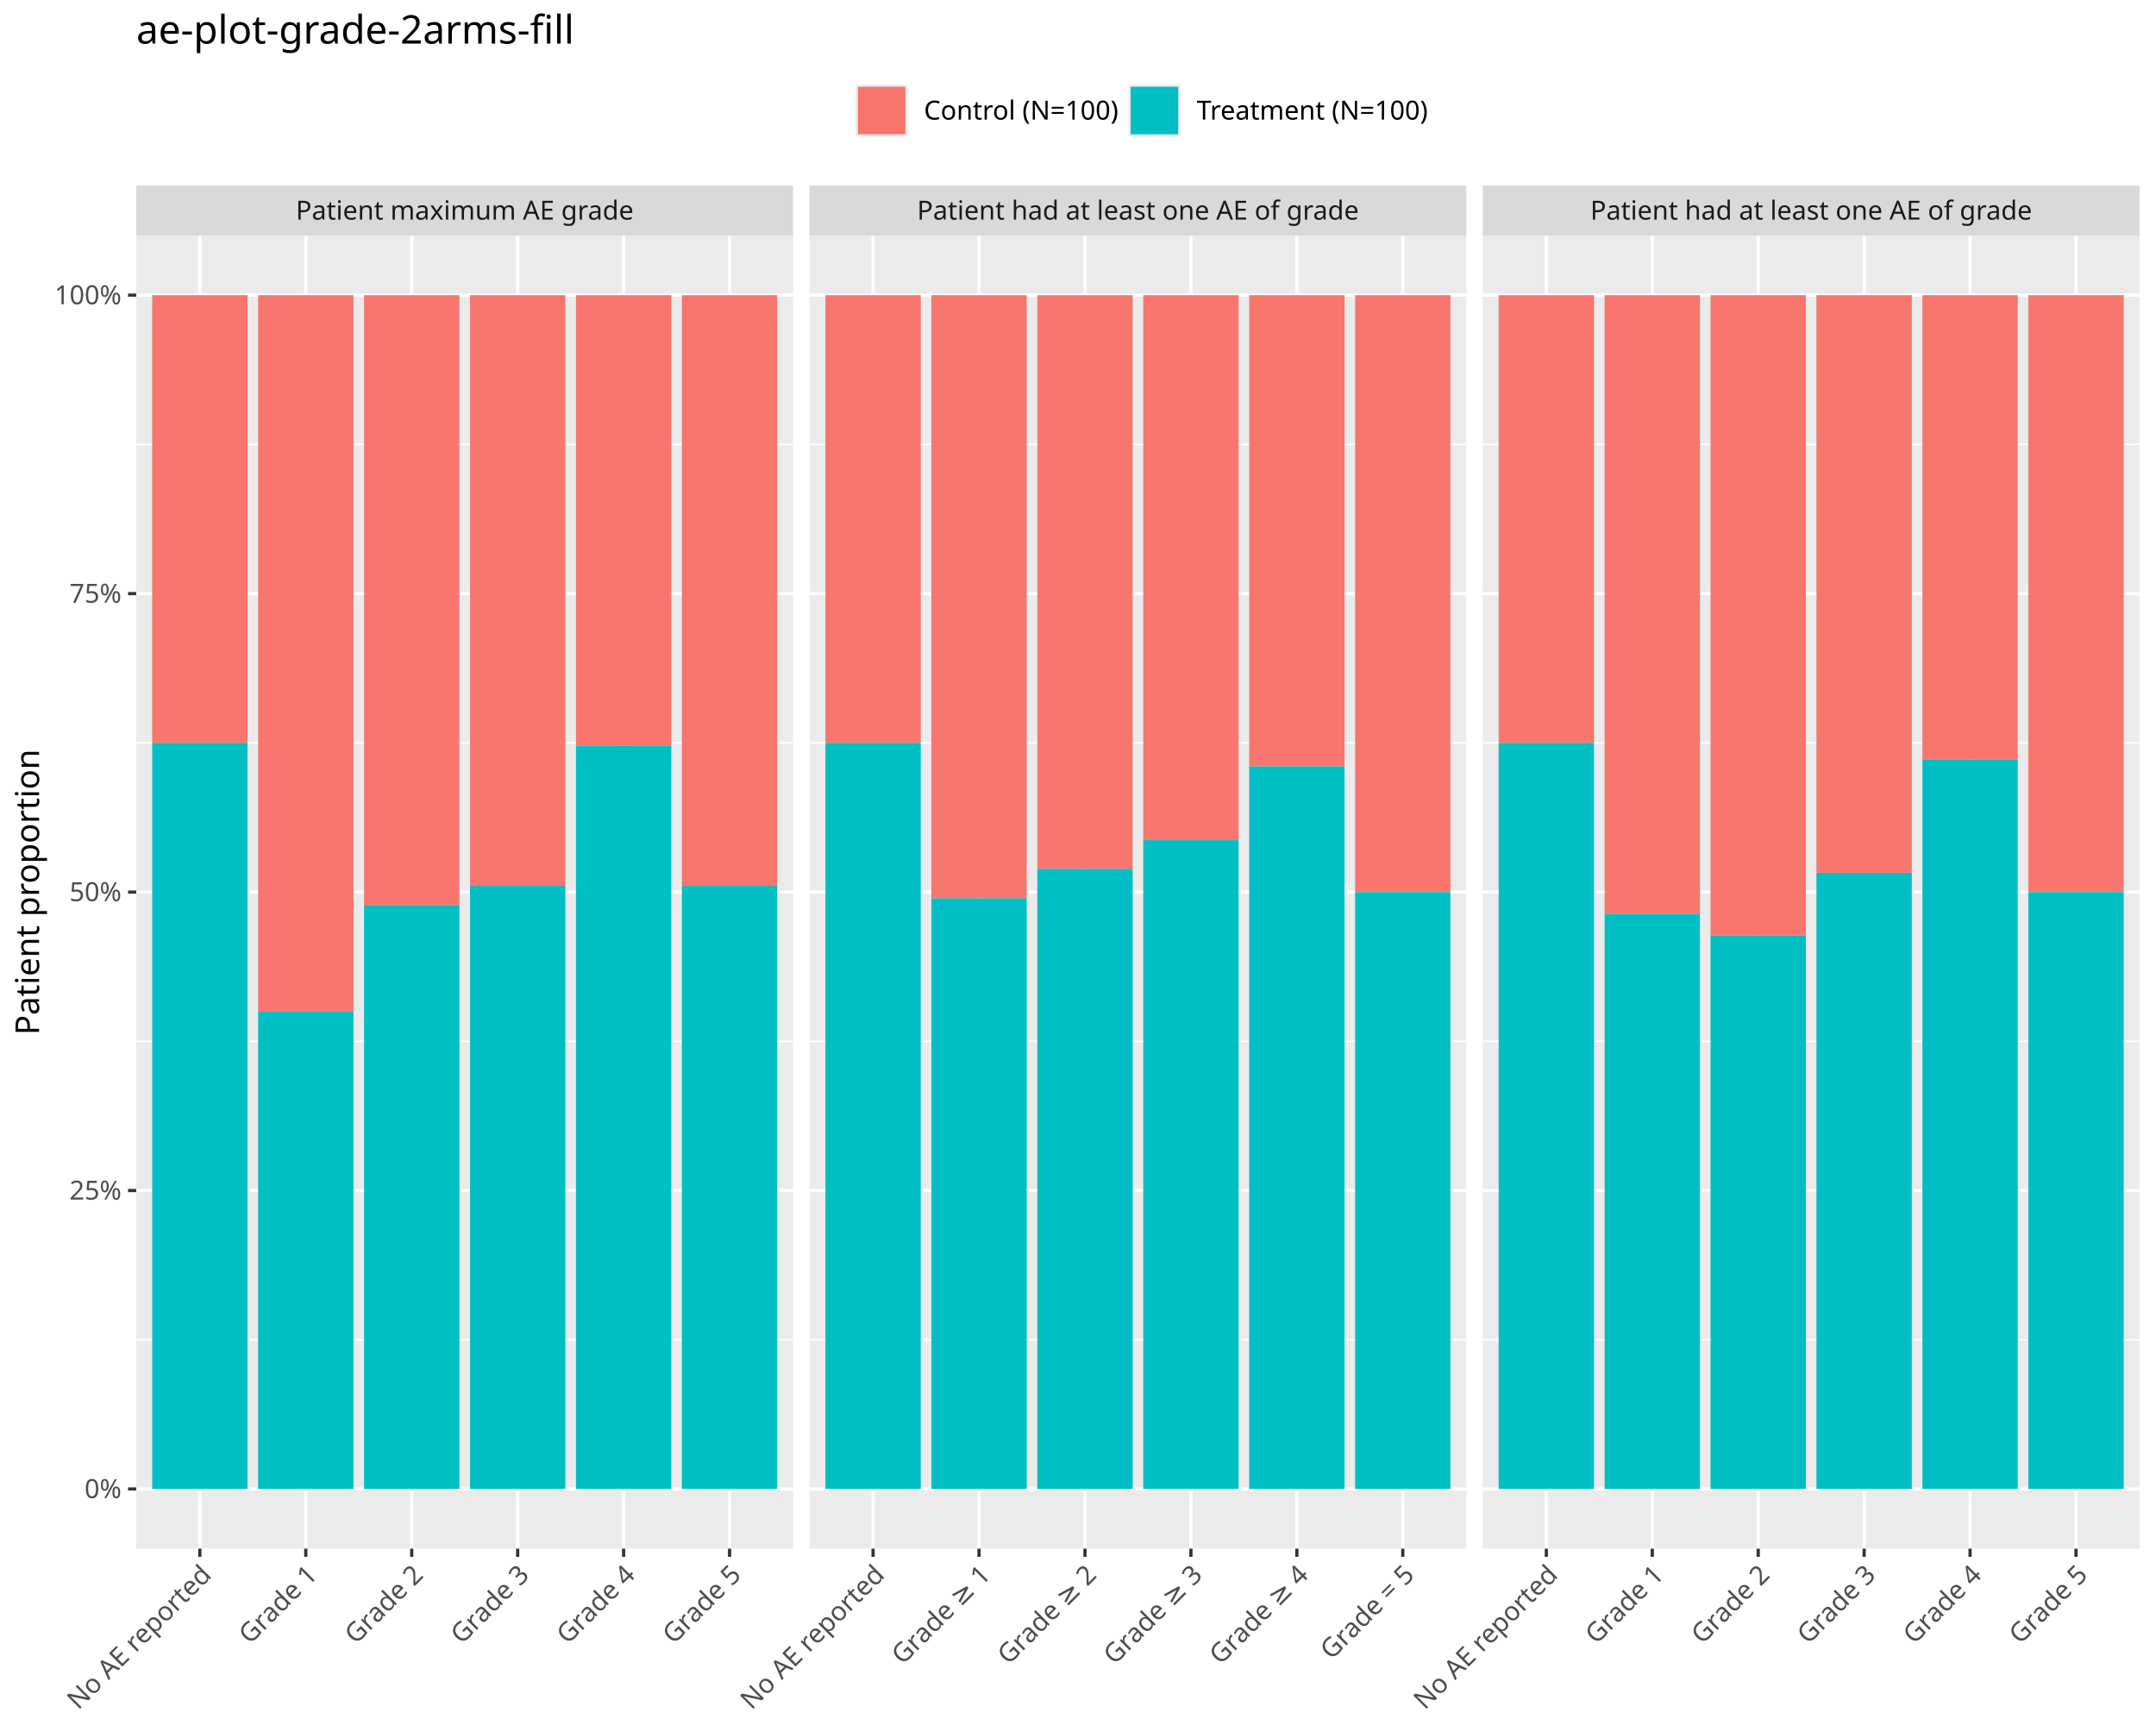
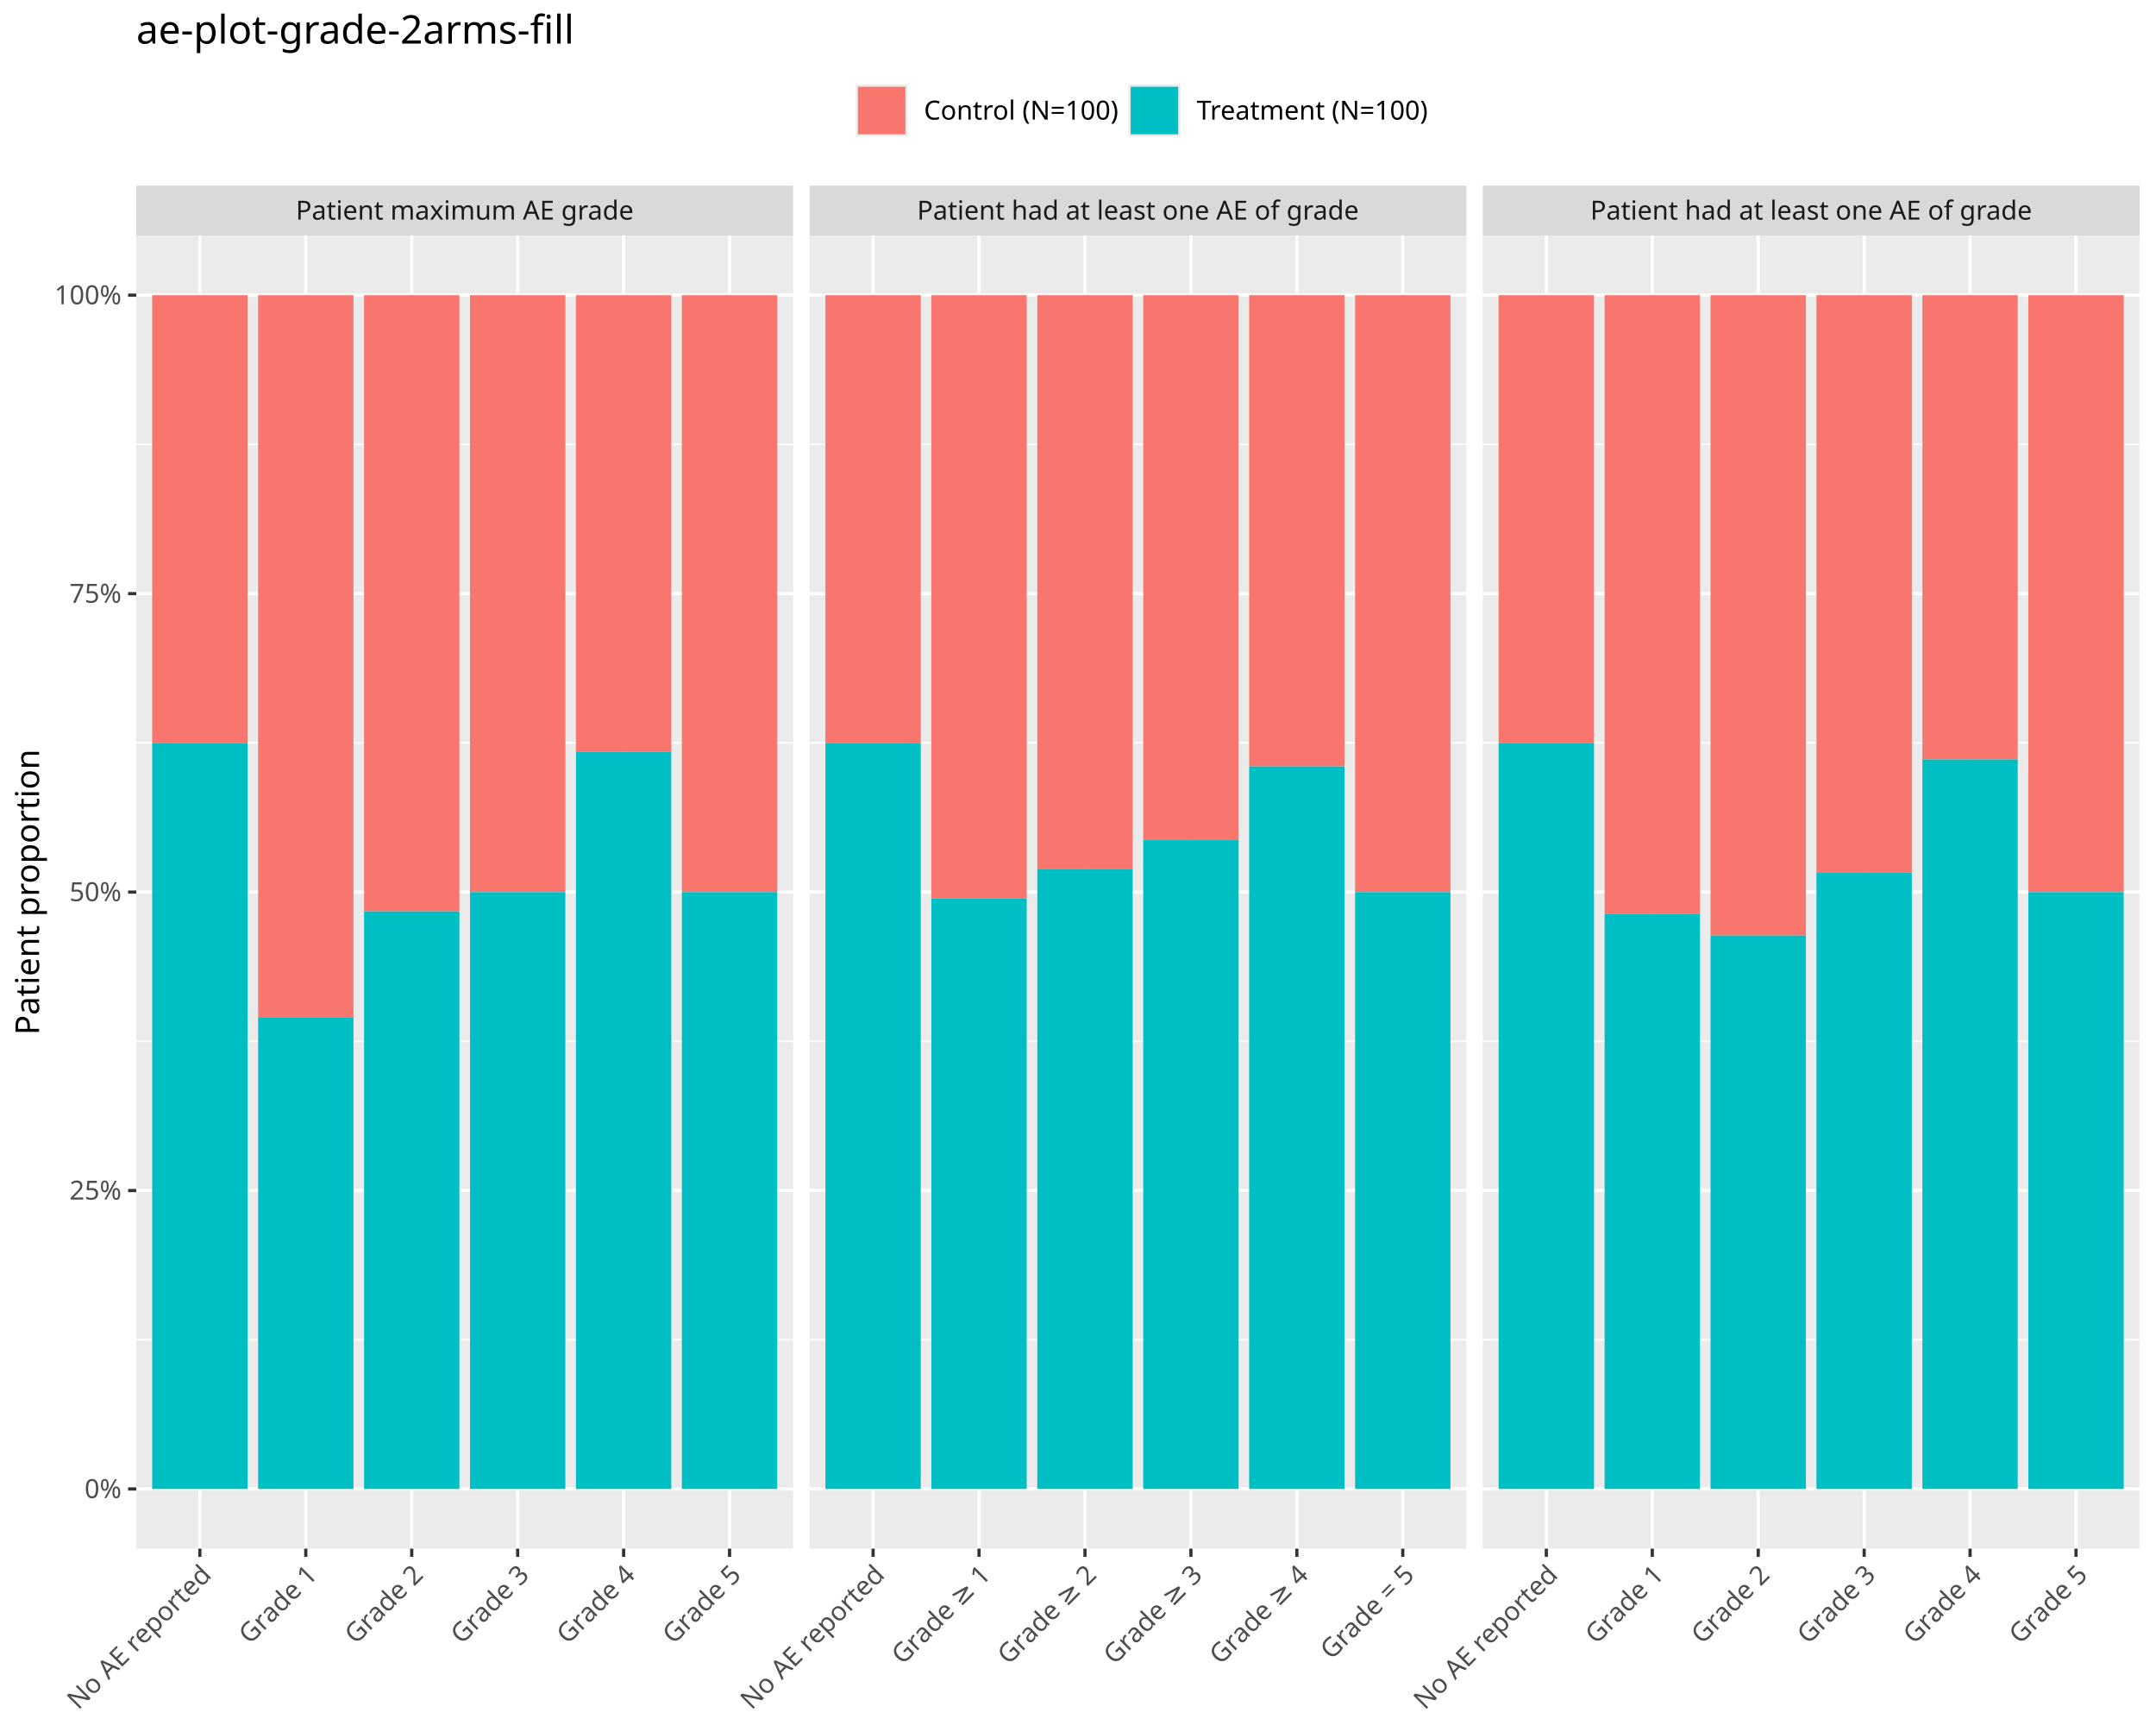
<svg xmlns="http://www.w3.org/2000/svg" class="svglite" data-engine-version="2.0" width="720.00pt" height="576.00pt" viewBox="0 0 720.00 576.00">
  <defs>
    <style type="text/css">
    .svglite line, .svglite polyline, .svglite polygon, .svglite path, .svglite rect, .svglite circle {
      fill: none;
      stroke: #000000;
      stroke-linecap: round;
      stroke-linejoin: round;
      stroke-miterlimit: 10.00;
    }
  </style>
  </defs>
  <rect width="100%" height="100%" style="stroke: none; fill: #FFFFFF;" />
  <defs>
    <clipPath id="cpMC4wMHw3MjAuMDB8MC4wMHw1NzYuMDA=">
      <rect x="0.00" y="0.00" width="720.00" height="576.00" />
    </clipPath>
  </defs>
  <g clip-path="url(#cpMC4wMHw3MjAuMDB8MC4wMHw1NzYuMDA=)">
    <rect x="0" y="0.00" width="720.00" height="576.00" style="stroke-width: 1.07; stroke: #FFFFFF; fill: #FFFFFF;" />
  </g>
  <defs>
    <clipPath id="cpNDUuNTF8MjY0Ljg2fDc4LjYzfDUxNy4xMg==">
      <rect x="45.51" y="78.63" width="219.35" height="438.49" />
    </clipPath>
  </defs>
  <g clip-path="url(#cpNDUuNTF8MjY0Ljg2fDc4LjYzfDUxNy4xMg==)">
    <rect x="45.51" y="78.63" width="219.35" height="438.49" style="stroke-width: 1.07; stroke: none; fill: #EBEBEB;" />
    <polyline points="45.51,447.36 264.86,447.36 " style="stroke-width: 0.53; stroke: #FFFFFF; stroke-linecap: butt;" />
    <polyline points="45.51,347.70 264.86,347.70 " style="stroke-width: 0.53; stroke: #FFFFFF; stroke-linecap: butt;" />
    <polyline points="45.51,248.05 264.86,248.05 " style="stroke-width: 0.53; stroke: #FFFFFF; stroke-linecap: butt;" />
    <polyline points="45.51,148.39 264.86,148.39 " style="stroke-width: 0.53; stroke: #FFFFFF; stroke-linecap: butt;" />
    <polyline points="45.51,497.19 264.86,497.19 " style="stroke-width: 1.07; stroke: #FFFFFF; stroke-linecap: butt;" />
    <polyline points="45.51,397.53 264.86,397.53 " style="stroke-width: 1.07; stroke: #FFFFFF; stroke-linecap: butt;" />
    <polyline points="45.51,297.88 264.86,297.88 " style="stroke-width: 1.07; stroke: #FFFFFF; stroke-linecap: butt;" />
    <polyline points="45.51,198.22 264.86,198.22 " style="stroke-width: 1.07; stroke: #FFFFFF; stroke-linecap: butt;" />
    <polyline points="45.51,98.56 264.86,98.56 " style="stroke-width: 1.07; stroke: #FFFFFF; stroke-linecap: butt;" />
    <polyline points="66.74,517.12 66.74,78.63 " style="stroke-width: 1.07; stroke: #FFFFFF; stroke-linecap: butt;" />
    <polyline points="102.12,517.12 102.12,78.63 " style="stroke-width: 1.07; stroke: #FFFFFF; stroke-linecap: butt;" />
    <polyline points="137.50,517.12 137.50,78.63 " style="stroke-width: 1.07; stroke: #FFFFFF; stroke-linecap: butt;" />
    <polyline points="172.88,517.12 172.88,78.63 " style="stroke-width: 1.07; stroke: #FFFFFF; stroke-linecap: butt;" />
    <polyline points="208.26,517.12 208.26,78.63 " style="stroke-width: 1.07; stroke: #FFFFFF; stroke-linecap: butt;" />
    <polyline points="243.64,517.12 243.64,78.63 " style="stroke-width: 1.07; stroke: #FFFFFF; stroke-linecap: butt;" />
    <rect x="50.82" y="98.56" width="31.84" height="149.48" style="stroke-width: 1.07; stroke: none; stroke-linecap: butt; stroke-linejoin: miter; fill: #F8766D;" />
    <rect x="50.82" y="248.05" width="31.84" height="249.14" style="stroke-width: 1.07; stroke: none; stroke-linecap: butt; stroke-linejoin: miter; fill: #00BFC4;" />
-     <rect x="86.20" y="98.56" width="31.84" height="239.29" style="stroke-width: 1.07; stroke: none; stroke-linecap: butt; stroke-linejoin: miter; fill: #F8766D;" />
-     <rect x="86.20" y="337.85" width="31.84" height="159.34" style="stroke-width: 1.07; stroke: none; stroke-linecap: butt; stroke-linejoin: miter; fill: #00BFC4;" />
-     <rect x="121.58" y="98.56" width="31.84" height="203.67" style="stroke-width: 1.07; stroke: none; stroke-linecap: butt; stroke-linejoin: miter; fill: #F8766D;" />
-     <rect x="121.58" y="302.23" width="31.84" height="194.96" style="stroke-width: 1.07; stroke: none; stroke-linecap: butt; stroke-linejoin: miter; fill: #00BFC4;" />
-     <rect x="156.96" y="98.56" width="31.84" height="197.24" style="stroke-width: 1.07; stroke: none; stroke-linecap: butt; stroke-linejoin: miter; fill: #F8766D;" />
-     <rect x="156.96" y="295.80" width="31.84" height="201.39" style="stroke-width: 1.07; stroke: none; stroke-linecap: butt; stroke-linejoin: miter; fill: #00BFC4;" />
-     <rect x="192.34" y="98.56" width="31.84" height="150.46" style="stroke-width: 1.07; stroke: none; stroke-linecap: butt; stroke-linejoin: miter; fill: #F8766D;" />
-     <rect x="192.34" y="249.02" width="31.84" height="248.17" style="stroke-width: 1.07; stroke: none; stroke-linecap: butt; stroke-linejoin: miter; fill: #00BFC4;" />
-     <rect x="227.71" y="98.56" width="31.84" height="197.24" style="stroke-width: 1.07; stroke: none; stroke-linecap: butt; stroke-linejoin: miter; fill: #F8766D;" />
-     <rect x="227.71" y="295.80" width="31.84" height="201.39" style="stroke-width: 1.07; stroke: none; stroke-linecap: butt; stroke-linejoin: miter; fill: #00BFC4;" />
+     <rect x="86.20" y="98.56" width="31.84" height="241.27" style="stroke-width: 1.07; stroke: none; stroke-linecap: butt; stroke-linejoin: miter; fill: #F8766D;" />
+     <rect x="86.20" y="339.84" width="31.84" height="157.35" style="stroke-width: 1.07; stroke: none; stroke-linecap: butt; stroke-linejoin: miter; fill: #00BFC4;" />
+     <rect x="121.58" y="98.56" width="31.84" height="205.74" style="stroke-width: 1.07; stroke: none; stroke-linecap: butt; stroke-linejoin: miter; fill: #F8766D;" />
+     <rect x="121.58" y="304.31" width="31.84" height="192.88" style="stroke-width: 1.07; stroke: none; stroke-linecap: butt; stroke-linejoin: miter; fill: #00BFC4;" />
+     <rect x="156.96" y="98.56" width="31.84" height="199.31" style="stroke-width: 1.07; stroke: none; stroke-linecap: butt; stroke-linejoin: miter; fill: #F8766D;" />
+     <rect x="156.96" y="297.88" width="31.84" height="199.31" style="stroke-width: 1.07; stroke: none; stroke-linecap: butt; stroke-linejoin: miter; fill: #00BFC4;" />
+     <rect x="192.34" y="98.56" width="31.84" height="152.42" style="stroke-width: 1.07; stroke: none; stroke-linecap: butt; stroke-linejoin: miter; fill: #F8766D;" />
+     <rect x="192.34" y="250.98" width="31.84" height="246.21" style="stroke-width: 1.07; stroke: none; stroke-linecap: butt; stroke-linejoin: miter; fill: #00BFC4;" />
+     <rect x="227.71" y="98.56" width="31.84" height="199.31" style="stroke-width: 1.07; stroke: none; stroke-linecap: butt; stroke-linejoin: miter; fill: #F8766D;" />
+     <rect x="227.71" y="297.88" width="31.84" height="199.31" style="stroke-width: 1.07; stroke: none; stroke-linecap: butt; stroke-linejoin: miter; fill: #00BFC4;" />
  </g>
  <g clip-path="url(#cpMC4wMHw3MjAuMDB8MC4wMHw1NzYuMDA=)">
</g>
  <defs>
    <clipPath id="cpMjcwLjM0fDQ4OS42OXw3OC42M3w1MTcuMTI=">
      <rect x="270.34" y="78.63" width="219.35" height="438.49" />
    </clipPath>
  </defs>
  <g clip-path="url(#cpMjcwLjM0fDQ4OS42OXw3OC42M3w1MTcuMTI=)">
    <rect x="270.34" y="78.63" width="219.35" height="438.49" style="stroke-width: 1.07; stroke: none; fill: #EBEBEB;" />
    <polyline points="270.34,447.36 489.69,447.36 " style="stroke-width: 0.53; stroke: #FFFFFF; stroke-linecap: butt;" />
    <polyline points="270.34,347.70 489.69,347.70 " style="stroke-width: 0.53; stroke: #FFFFFF; stroke-linecap: butt;" />
    <polyline points="270.34,248.05 489.69,248.05 " style="stroke-width: 0.53; stroke: #FFFFFF; stroke-linecap: butt;" />
    <polyline points="270.34,148.39 489.69,148.39 " style="stroke-width: 0.53; stroke: #FFFFFF; stroke-linecap: butt;" />
    <polyline points="270.34,497.19 489.69,497.19 " style="stroke-width: 1.07; stroke: #FFFFFF; stroke-linecap: butt;" />
    <polyline points="270.34,397.53 489.69,397.53 " style="stroke-width: 1.07; stroke: #FFFFFF; stroke-linecap: butt;" />
    <polyline points="270.34,297.88 489.69,297.88 " style="stroke-width: 1.07; stroke: #FFFFFF; stroke-linecap: butt;" />
    <polyline points="270.34,198.22 489.69,198.22 " style="stroke-width: 1.07; stroke: #FFFFFF; stroke-linecap: butt;" />
    <polyline points="270.34,98.56 489.69,98.56 " style="stroke-width: 1.07; stroke: #FFFFFF; stroke-linecap: butt;" />
    <polyline points="291.57,517.12 291.57,78.63 " style="stroke-width: 1.07; stroke: #FFFFFF; stroke-linecap: butt;" />
    <polyline points="326.95,517.12 326.95,78.63 " style="stroke-width: 1.07; stroke: #FFFFFF; stroke-linecap: butt;" />
    <polyline points="362.33,517.12 362.33,78.63 " style="stroke-width: 1.07; stroke: #FFFFFF; stroke-linecap: butt;" />
    <polyline points="397.71,517.12 397.71,78.63 " style="stroke-width: 1.07; stroke: #FFFFFF; stroke-linecap: butt;" />
    <polyline points="433.09,517.12 433.09,78.63 " style="stroke-width: 1.07; stroke: #FFFFFF; stroke-linecap: butt;" />
    <polyline points="468.46,517.12 468.46,78.63 " style="stroke-width: 1.07; stroke: #FFFFFF; stroke-linecap: butt;" />
    <rect x="275.65" y="98.56" width="31.84" height="149.48" style="stroke-width: 1.07; stroke: none; stroke-linecap: butt; stroke-linejoin: miter; fill: #F8766D;" />
    <rect x="275.65" y="248.05" width="31.84" height="249.14" style="stroke-width: 1.07; stroke: none; stroke-linecap: butt; stroke-linejoin: miter; fill: #00BFC4;" />
    <rect x="311.03" y="98.56" width="31.84" height="201.39" style="stroke-width: 1.07; stroke: none; stroke-linecap: butt; stroke-linejoin: miter; fill: #F8766D;" />
    <rect x="311.03" y="299.95" width="31.84" height="197.24" style="stroke-width: 1.07; stroke: none; stroke-linecap: butt; stroke-linejoin: miter; fill: #00BFC4;" />
    <rect x="346.41" y="98.56" width="31.84" height="191.55" style="stroke-width: 1.07; stroke: none; stroke-linecap: butt; stroke-linejoin: miter; fill: #F8766D;" />
    <rect x="346.41" y="290.11" width="31.84" height="207.08" style="stroke-width: 1.07; stroke: none; stroke-linecap: butt; stroke-linejoin: miter; fill: #00BFC4;" />
    <rect x="381.79" y="98.56" width="31.84" height="181.98" style="stroke-width: 1.07; stroke: none; stroke-linecap: butt; stroke-linejoin: miter; fill: #F8766D;" />
    <rect x="381.79" y="280.54" width="31.84" height="216.64" style="stroke-width: 1.07; stroke: none; stroke-linecap: butt; stroke-linejoin: miter; fill: #00BFC4;" />
    <rect x="417.16" y="98.56" width="31.84" height="157.35" style="stroke-width: 1.07; stroke: none; stroke-linecap: butt; stroke-linejoin: miter; fill: #F8766D;" />
    <rect x="417.16" y="255.92" width="31.84" height="241.27" style="stroke-width: 1.07; stroke: none; stroke-linecap: butt; stroke-linejoin: miter; fill: #00BFC4;" />
    <rect x="452.54" y="98.56" width="31.84" height="199.31" style="stroke-width: 1.07; stroke: none; stroke-linecap: butt; stroke-linejoin: miter; fill: #F8766D;" />
    <rect x="452.54" y="297.88" width="31.84" height="199.31" style="stroke-width: 1.07; stroke: none; stroke-linecap: butt; stroke-linejoin: miter; fill: #00BFC4;" />
  </g>
  <g clip-path="url(#cpMC4wMHw3MjAuMDB8MC4wMHw1NzYuMDA=)">
</g>
  <defs>
    <clipPath id="cpNDk1LjE3fDcxNC41Mnw3OC42M3w1MTcuMTI=">
      <rect x="495.17" y="78.63" width="219.35" height="438.49" />
    </clipPath>
  </defs>
  <g clip-path="url(#cpNDk1LjE3fDcxNC41Mnw3OC42M3w1MTcuMTI=)">
    <rect x="495.17" y="78.63" width="219.35" height="438.49" style="stroke-width: 1.07; stroke: none; fill: #EBEBEB;" />
    <polyline points="495.17,447.36 714.52,447.36 " style="stroke-width: 0.53; stroke: #FFFFFF; stroke-linecap: butt;" />
    <polyline points="495.17,347.70 714.52,347.70 " style="stroke-width: 0.53; stroke: #FFFFFF; stroke-linecap: butt;" />
    <polyline points="495.17,248.05 714.52,248.05 " style="stroke-width: 0.53; stroke: #FFFFFF; stroke-linecap: butt;" />
    <polyline points="495.17,148.39 714.52,148.39 " style="stroke-width: 0.53; stroke: #FFFFFF; stroke-linecap: butt;" />
    <polyline points="495.17,497.19 714.52,497.19 " style="stroke-width: 1.07; stroke: #FFFFFF; stroke-linecap: butt;" />
    <polyline points="495.17,397.53 714.52,397.53 " style="stroke-width: 1.07; stroke: #FFFFFF; stroke-linecap: butt;" />
    <polyline points="495.17,297.88 714.52,297.88 " style="stroke-width: 1.07; stroke: #FFFFFF; stroke-linecap: butt;" />
    <polyline points="495.17,198.22 714.52,198.22 " style="stroke-width: 1.07; stroke: #FFFFFF; stroke-linecap: butt;" />
    <polyline points="495.17,98.56 714.52,98.56 " style="stroke-width: 1.07; stroke: #FFFFFF; stroke-linecap: butt;" />
    <polyline points="516.40,517.12 516.40,78.63 " style="stroke-width: 1.07; stroke: #FFFFFF; stroke-linecap: butt;" />
    <polyline points="551.78,517.12 551.78,78.63 " style="stroke-width: 1.07; stroke: #FFFFFF; stroke-linecap: butt;" />
    <polyline points="587.16,517.12 587.16,78.63 " style="stroke-width: 1.07; stroke: #FFFFFF; stroke-linecap: butt;" />
    <polyline points="622.54,517.12 622.54,78.63 " style="stroke-width: 1.07; stroke: #FFFFFF; stroke-linecap: butt;" />
    <polyline points="657.91,517.12 657.91,78.63 " style="stroke-width: 1.07; stroke: #FFFFFF; stroke-linecap: butt;" />
    <polyline points="693.29,517.12 693.29,78.63 " style="stroke-width: 1.07; stroke: #FFFFFF; stroke-linecap: butt;" />
    <rect x="500.48" y="98.56" width="31.84" height="149.48" style="stroke-width: 1.07; stroke: none; stroke-linecap: butt; stroke-linejoin: miter; fill: #F8766D;" />
    <rect x="500.48" y="248.05" width="31.84" height="249.14" style="stroke-width: 1.07; stroke: none; stroke-linecap: butt; stroke-linejoin: miter; fill: #00BFC4;" />
    <rect x="535.86" y="98.56" width="31.84" height="206.61" style="stroke-width: 1.07; stroke: none; stroke-linecap: butt; stroke-linejoin: miter; fill: #F8766D;" />
    <rect x="535.86" y="305.17" width="31.84" height="192.02" style="stroke-width: 1.07; stroke: none; stroke-linecap: butt; stroke-linejoin: miter; fill: #00BFC4;" />
    <rect x="571.24" y="98.56" width="31.84" height="213.81" style="stroke-width: 1.07; stroke: none; stroke-linecap: butt; stroke-linejoin: miter; fill: #F8766D;" />
    <rect x="571.24" y="312.37" width="31.84" height="184.82" style="stroke-width: 1.07; stroke: none; stroke-linecap: butt; stroke-linejoin: miter; fill: #00BFC4;" />
    <rect x="606.61" y="98.56" width="31.84" height="192.88" style="stroke-width: 1.07; stroke: none; stroke-linecap: butt; stroke-linejoin: miter; fill: #F8766D;" />
    <rect x="606.61" y="291.45" width="31.84" height="205.74" style="stroke-width: 1.07; stroke: none; stroke-linecap: butt; stroke-linejoin: miter; fill: #00BFC4;" />
    <rect x="641.99" y="98.56" width="31.84" height="155.02" style="stroke-width: 1.07; stroke: none; stroke-linecap: butt; stroke-linejoin: miter; fill: #F8766D;" />
    <rect x="641.99" y="253.58" width="31.84" height="243.60" style="stroke-width: 1.07; stroke: none; stroke-linecap: butt; stroke-linejoin: miter; fill: #00BFC4;" />
    <rect x="677.37" y="98.56" width="31.84" height="199.31" style="stroke-width: 1.07; stroke: none; stroke-linecap: butt; stroke-linejoin: miter; fill: #F8766D;" />
    <rect x="677.37" y="297.88" width="31.84" height="199.31" style="stroke-width: 1.07; stroke: none; stroke-linecap: butt; stroke-linejoin: miter; fill: #00BFC4;" />
  </g>
  <g clip-path="url(#cpMC4wMHw3MjAuMDB8MC4wMHw1NzYuMDA=)">
</g>
  <defs>
    <clipPath id="cpNDUuNTF8MjY0Ljg2fDYxLjk4fDc4LjYz">
      <rect x="45.51" y="61.98" width="219.35" height="16.65" />
    </clipPath>
  </defs>
  <g clip-path="url(#cpNDUuNTF8MjY0Ljg2fDYxLjk4fDc4LjYz)">
    <rect x="45.51" y="61.98" width="219.35" height="16.65" style="stroke-width: 1.07; stroke: none; fill: #D9D9D9;" />
    <text x="155.19" y="73.33" text-anchor="middle" style="font-size: 8.80px; fill: #1A1A1A; font-family: sans;" textLength="107.13px" lengthAdjust="spacingAndGlyphs">Patient maximum AE grade</text>
  </g>
  <g clip-path="url(#cpMC4wMHw3MjAuMDB8MC4wMHw1NzYuMDA=)">
</g>
  <defs>
    <clipPath id="cpMjcwLjM0fDQ4OS42OXw2MS45OHw3OC42Mw==">
      <rect x="270.34" y="61.98" width="219.35" height="16.65" />
    </clipPath>
  </defs>
  <g clip-path="url(#cpMjcwLjM0fDQ4OS42OXw2MS45OHw3OC42Mw==)">
    <rect x="270.34" y="61.98" width="219.35" height="16.65" style="stroke-width: 1.07; stroke: none; fill: #D9D9D9;" />
    <text x="380.02" y="73.33" text-anchor="middle" style="font-size: 8.80px; fill: #1A1A1A; font-family: sans;" textLength="141.40px" lengthAdjust="spacingAndGlyphs">Patient had at least one AE of grade</text>
  </g>
  <g clip-path="url(#cpMC4wMHw3MjAuMDB8MC4wMHw1NzYuMDA=)">
</g>
  <defs>
    <clipPath id="cpNDk1LjE3fDcxNC41Mnw2MS45OHw3OC42Mw==">
      <rect x="495.17" y="61.98" width="219.35" height="16.65" />
    </clipPath>
  </defs>
  <g clip-path="url(#cpNDk1LjE3fDcxNC41Mnw2MS45OHw3OC42Mw==)">
    <rect x="495.17" y="61.98" width="219.35" height="16.65" style="stroke-width: 1.07; stroke: none; fill: #D9D9D9;" />
    <text x="604.85" y="73.33" text-anchor="middle" style="font-size: 8.80px; fill: #1A1A1A; font-family: sans;" textLength="143.84px" lengthAdjust="spacingAndGlyphs">Patient had at least one AE of grade </text>
  </g>
  <g clip-path="url(#cpMC4wMHw3MjAuMDB8MC4wMHw1NzYuMDA=)">
    <polyline points="66.74,519.86 66.74,517.12 " style="stroke-width: 1.07; stroke: #333333; stroke-linecap: butt;" />
    <polyline points="102.12,519.86 102.12,517.12 " style="stroke-width: 1.07; stroke: #333333; stroke-linecap: butt;" />
    <polyline points="137.50,519.86 137.50,517.12 " style="stroke-width: 1.07; stroke: #333333; stroke-linecap: butt;" />
    <polyline points="172.88,519.86 172.88,517.12 " style="stroke-width: 1.07; stroke: #333333; stroke-linecap: butt;" />
    <polyline points="208.26,519.86 208.26,517.12 " style="stroke-width: 1.07; stroke: #333333; stroke-linecap: butt;" />
    <polyline points="243.64,519.86 243.64,517.12 " style="stroke-width: 1.07; stroke: #333333; stroke-linecap: butt;" />
    <text transform="translate(71.02,526.33) rotate(-45)" text-anchor="end" style="font-size: 8.80px; fill: #4D4D4D; font-family: sans;" textLength="60.66px" lengthAdjust="spacingAndGlyphs">No AE reported</text>
    <text transform="translate(106.40,526.33) rotate(-45)" text-anchor="end" style="font-size: 8.80px; fill: #4D4D4D; font-family: sans;" textLength="31.80px" lengthAdjust="spacingAndGlyphs">Grade 1</text>
    <text transform="translate(141.78,526.33) rotate(-45)" text-anchor="end" style="font-size: 8.80px; fill: #4D4D4D; font-family: sans;" textLength="31.80px" lengthAdjust="spacingAndGlyphs">Grade 2</text>
    <text transform="translate(177.16,526.33) rotate(-45)" text-anchor="end" style="font-size: 8.80px; fill: #4D4D4D; font-family: sans;" textLength="31.80px" lengthAdjust="spacingAndGlyphs">Grade 3</text>
    <text transform="translate(212.54,526.33) rotate(-45)" text-anchor="end" style="font-size: 8.80px; fill: #4D4D4D; font-family: sans;" textLength="31.80px" lengthAdjust="spacingAndGlyphs">Grade 4</text>
    <text transform="translate(247.92,526.33) rotate(-45)" text-anchor="end" style="font-size: 8.80px; fill: #4D4D4D; font-family: sans;" textLength="31.80px" lengthAdjust="spacingAndGlyphs">Grade 5</text>
    <polyline points="291.57,519.86 291.57,517.12 " style="stroke-width: 1.07; stroke: #333333; stroke-linecap: butt;" />
    <polyline points="326.95,519.86 326.95,517.12 " style="stroke-width: 1.07; stroke: #333333; stroke-linecap: butt;" />
    <polyline points="362.33,519.86 362.33,517.12 " style="stroke-width: 1.07; stroke: #333333; stroke-linecap: butt;" />
    <polyline points="397.71,519.86 397.71,517.12 " style="stroke-width: 1.07; stroke: #333333; stroke-linecap: butt;" />
    <polyline points="433.09,519.86 433.09,517.12 " style="stroke-width: 1.07; stroke: #333333; stroke-linecap: butt;" />
    <polyline points="468.46,519.86 468.46,517.12 " style="stroke-width: 1.07; stroke: #333333; stroke-linecap: butt;" />
    <text transform="translate(295.85,526.33) rotate(-45)" text-anchor="end" style="font-size: 8.80px; fill: #4D4D4D; font-family: sans;" textLength="60.66px" lengthAdjust="spacingAndGlyphs">No AE reported</text>
    <text transform="translate(331.23,526.33) rotate(-45)" text-anchor="end" style="font-size: 8.80px; fill: #4D4D4D; font-family: sans;" textLength="39.08px" lengthAdjust="spacingAndGlyphs">Grade ≥ 1</text>
    <text transform="translate(366.61,526.33) rotate(-45)" text-anchor="end" style="font-size: 8.80px; fill: #4D4D4D; font-family: sans;" textLength="39.08px" lengthAdjust="spacingAndGlyphs">Grade ≥ 2</text>
    <text transform="translate(401.99,526.33) rotate(-45)" text-anchor="end" style="font-size: 8.80px; fill: #4D4D4D; font-family: sans;" textLength="39.08px" lengthAdjust="spacingAndGlyphs">Grade ≥ 3</text>
    <text transform="translate(437.37,526.33) rotate(-45)" text-anchor="end" style="font-size: 8.80px; fill: #4D4D4D; font-family: sans;" textLength="39.08px" lengthAdjust="spacingAndGlyphs">Grade ≥ 4</text>
    <text transform="translate(472.75,526.33) rotate(-45)" text-anchor="end" style="font-size: 8.80px; fill: #4D4D4D; font-family: sans;" textLength="39.39px" lengthAdjust="spacingAndGlyphs">Grade = 5</text>
    <polyline points="516.40,519.86 516.40,517.12 " style="stroke-width: 1.07; stroke: #333333; stroke-linecap: butt;" />
    <polyline points="551.78,519.86 551.78,517.12 " style="stroke-width: 1.07; stroke: #333333; stroke-linecap: butt;" />
    <polyline points="587.16,519.86 587.16,517.12 " style="stroke-width: 1.07; stroke: #333333; stroke-linecap: butt;" />
    <polyline points="622.54,519.86 622.54,517.12 " style="stroke-width: 1.07; stroke: #333333; stroke-linecap: butt;" />
    <polyline points="657.91,519.86 657.91,517.12 " style="stroke-width: 1.07; stroke: #333333; stroke-linecap: butt;" />
    <polyline points="693.29,519.86 693.29,517.12 " style="stroke-width: 1.07; stroke: #333333; stroke-linecap: butt;" />
    <text transform="translate(520.68,526.33) rotate(-45)" text-anchor="end" style="font-size: 8.80px; fill: #4D4D4D; font-family: sans;" textLength="60.66px" lengthAdjust="spacingAndGlyphs">No AE reported</text>
    <text transform="translate(556.06,526.33) rotate(-45)" text-anchor="end" style="font-size: 8.80px; fill: #4D4D4D; font-family: sans;" textLength="31.80px" lengthAdjust="spacingAndGlyphs">Grade 1</text>
    <text transform="translate(591.44,526.33) rotate(-45)" text-anchor="end" style="font-size: 8.80px; fill: #4D4D4D; font-family: sans;" textLength="31.80px" lengthAdjust="spacingAndGlyphs">Grade 2</text>
    <text transform="translate(626.82,526.33) rotate(-45)" text-anchor="end" style="font-size: 8.80px; fill: #4D4D4D; font-family: sans;" textLength="31.80px" lengthAdjust="spacingAndGlyphs">Grade 3</text>
    <text transform="translate(662.20,526.33) rotate(-45)" text-anchor="end" style="font-size: 8.80px; fill: #4D4D4D; font-family: sans;" textLength="31.80px" lengthAdjust="spacingAndGlyphs">Grade 4</text>
    <text transform="translate(697.58,526.33) rotate(-45)" text-anchor="end" style="font-size: 8.80px; fill: #4D4D4D; font-family: sans;" textLength="31.80px" lengthAdjust="spacingAndGlyphs">Grade 5</text>
    <text x="40.58" y="500.22" text-anchor="end" style="font-size: 8.80px; fill: #4D4D4D; font-family: sans;" textLength="12.72px" lengthAdjust="spacingAndGlyphs">0%</text>
    <text x="40.58" y="400.56" text-anchor="end" style="font-size: 8.80px; fill: #4D4D4D; font-family: sans;" textLength="17.61px" lengthAdjust="spacingAndGlyphs">25%</text>
    <text x="40.58" y="300.90" text-anchor="end" style="font-size: 8.80px; fill: #4D4D4D; font-family: sans;" textLength="17.61px" lengthAdjust="spacingAndGlyphs">50%</text>
    <text x="40.58" y="201.25" text-anchor="end" style="font-size: 8.80px; fill: #4D4D4D; font-family: sans;" textLength="17.61px" lengthAdjust="spacingAndGlyphs">75%</text>
    <text x="40.58" y="101.59" text-anchor="end" style="font-size: 8.80px; fill: #4D4D4D; font-family: sans;" textLength="22.51px" lengthAdjust="spacingAndGlyphs">100%</text>
    <polyline points="42.77,497.19 45.51,497.19 " style="stroke-width: 1.07; stroke: #333333; stroke-linecap: butt;" />
    <polyline points="42.77,397.53 45.51,397.53 " style="stroke-width: 1.07; stroke: #333333; stroke-linecap: butt;" />
    <polyline points="42.77,297.88 45.51,297.88 " style="stroke-width: 1.07; stroke: #333333; stroke-linecap: butt;" />
    <polyline points="42.77,198.22 45.51,198.22 " style="stroke-width: 1.07; stroke: #333333; stroke-linecap: butt;" />
    <polyline points="42.77,98.56 45.51,98.56 " style="stroke-width: 1.07; stroke: #333333; stroke-linecap: butt;" />
    <text transform="translate(13.05,297.88) rotate(-90)" text-anchor="middle" style="font-size: 11.00px; font-family: sans;" textLength="86.84px" lengthAdjust="spacingAndGlyphs">Patient proportion</text>
    <rect x="280.31" y="22.78" width="199.41" height="28.24" style="stroke-width: 1.07; stroke: none; fill: #FFFFFF;" />
    <rect x="285.79" y="28.26" width="17.28" height="17.28" style="stroke-width: 1.07; stroke: none; fill: #EBEBEB;" />
    <rect x="286.50" y="28.97" width="15.86" height="15.86" style="stroke-width: 1.07; stroke: none; stroke-linecap: butt; stroke-linejoin: miter; fill: #F8766D;" />
    <rect x="376.89" y="28.26" width="17.28" height="17.28" style="stroke-width: 1.07; stroke: none; fill: #EBEBEB;" />
    <rect x="377.60" y="28.97" width="15.86" height="15.86" style="stroke-width: 1.07; stroke: none; stroke-linecap: butt; stroke-linejoin: miter; fill: #00BFC4;" />
    <text x="308.55" y="39.93" style="font-size: 8.80px; font-family: sans;" textLength="62.86px" lengthAdjust="spacingAndGlyphs">Control (N=100)</text>
    <text x="399.65" y="39.93" style="font-size: 8.80px; font-family: sans;" textLength="74.60px" lengthAdjust="spacingAndGlyphs">Treatment (N=100)</text>
    <text x="45.51" y="14.56" style="font-size: 13.20px; font-family: sans;" textLength="136.45px" lengthAdjust="spacingAndGlyphs">ae-plot-grade-2arms-fill</text>
  </g>
</svg>
